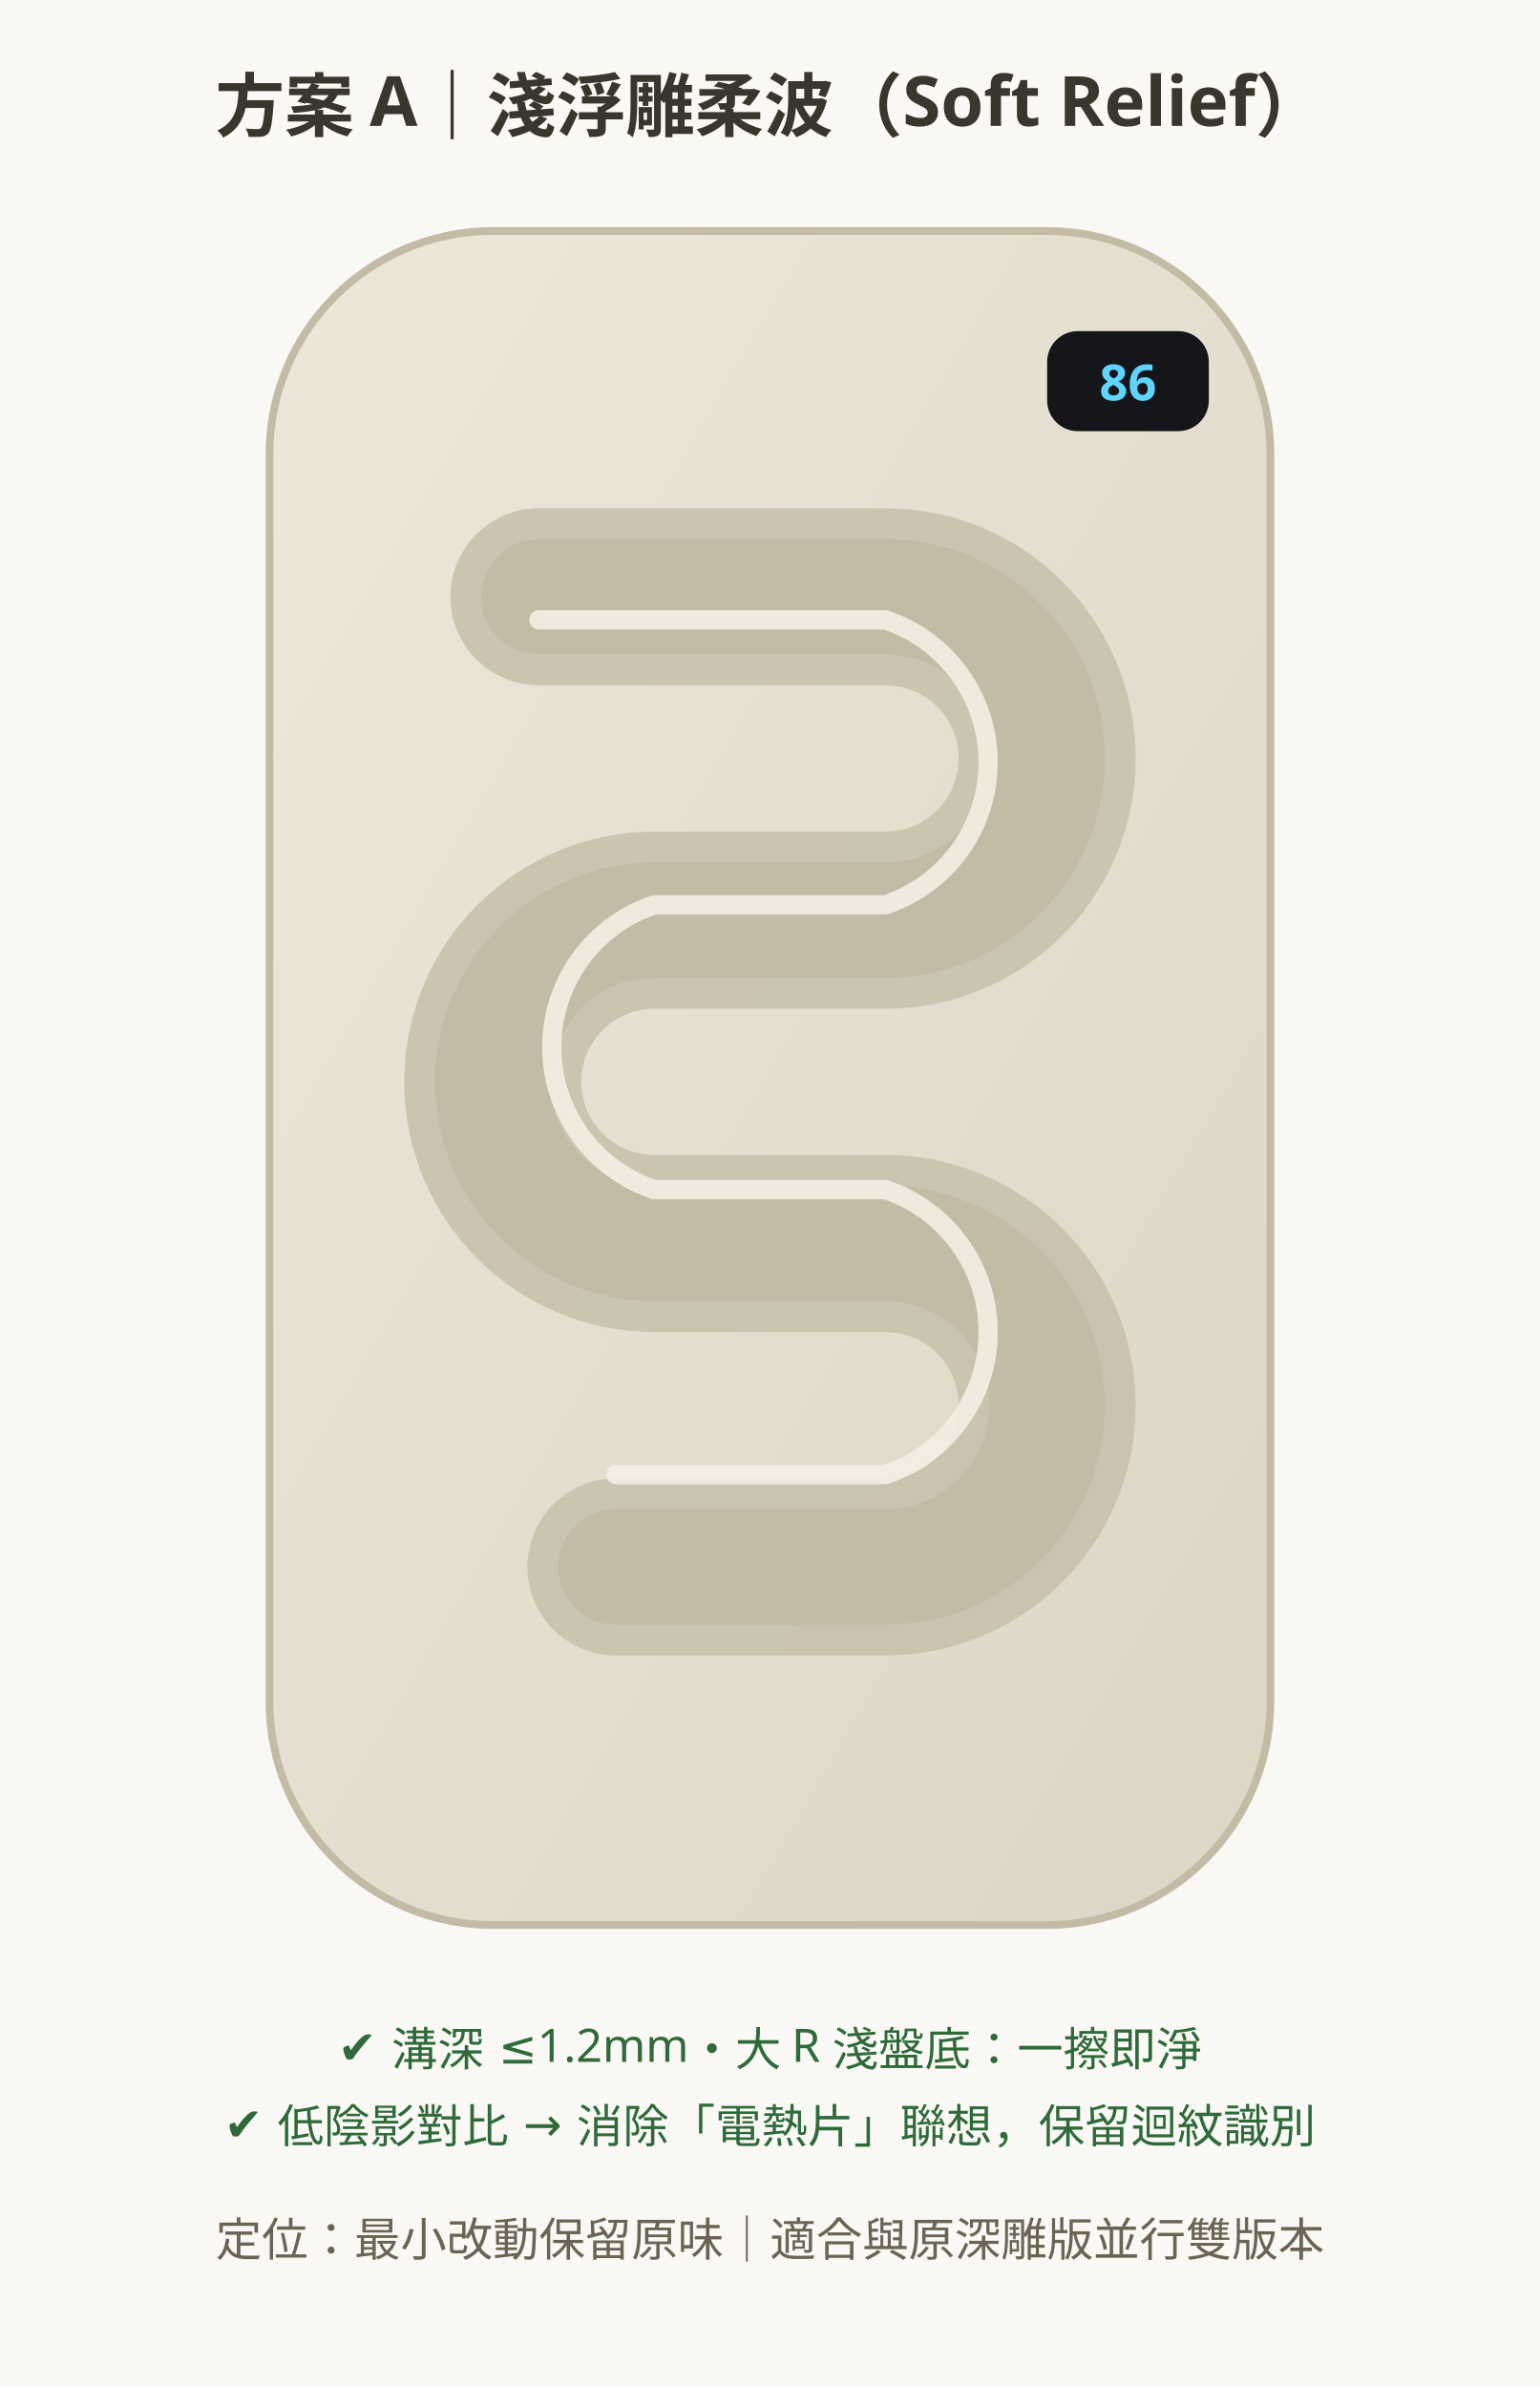
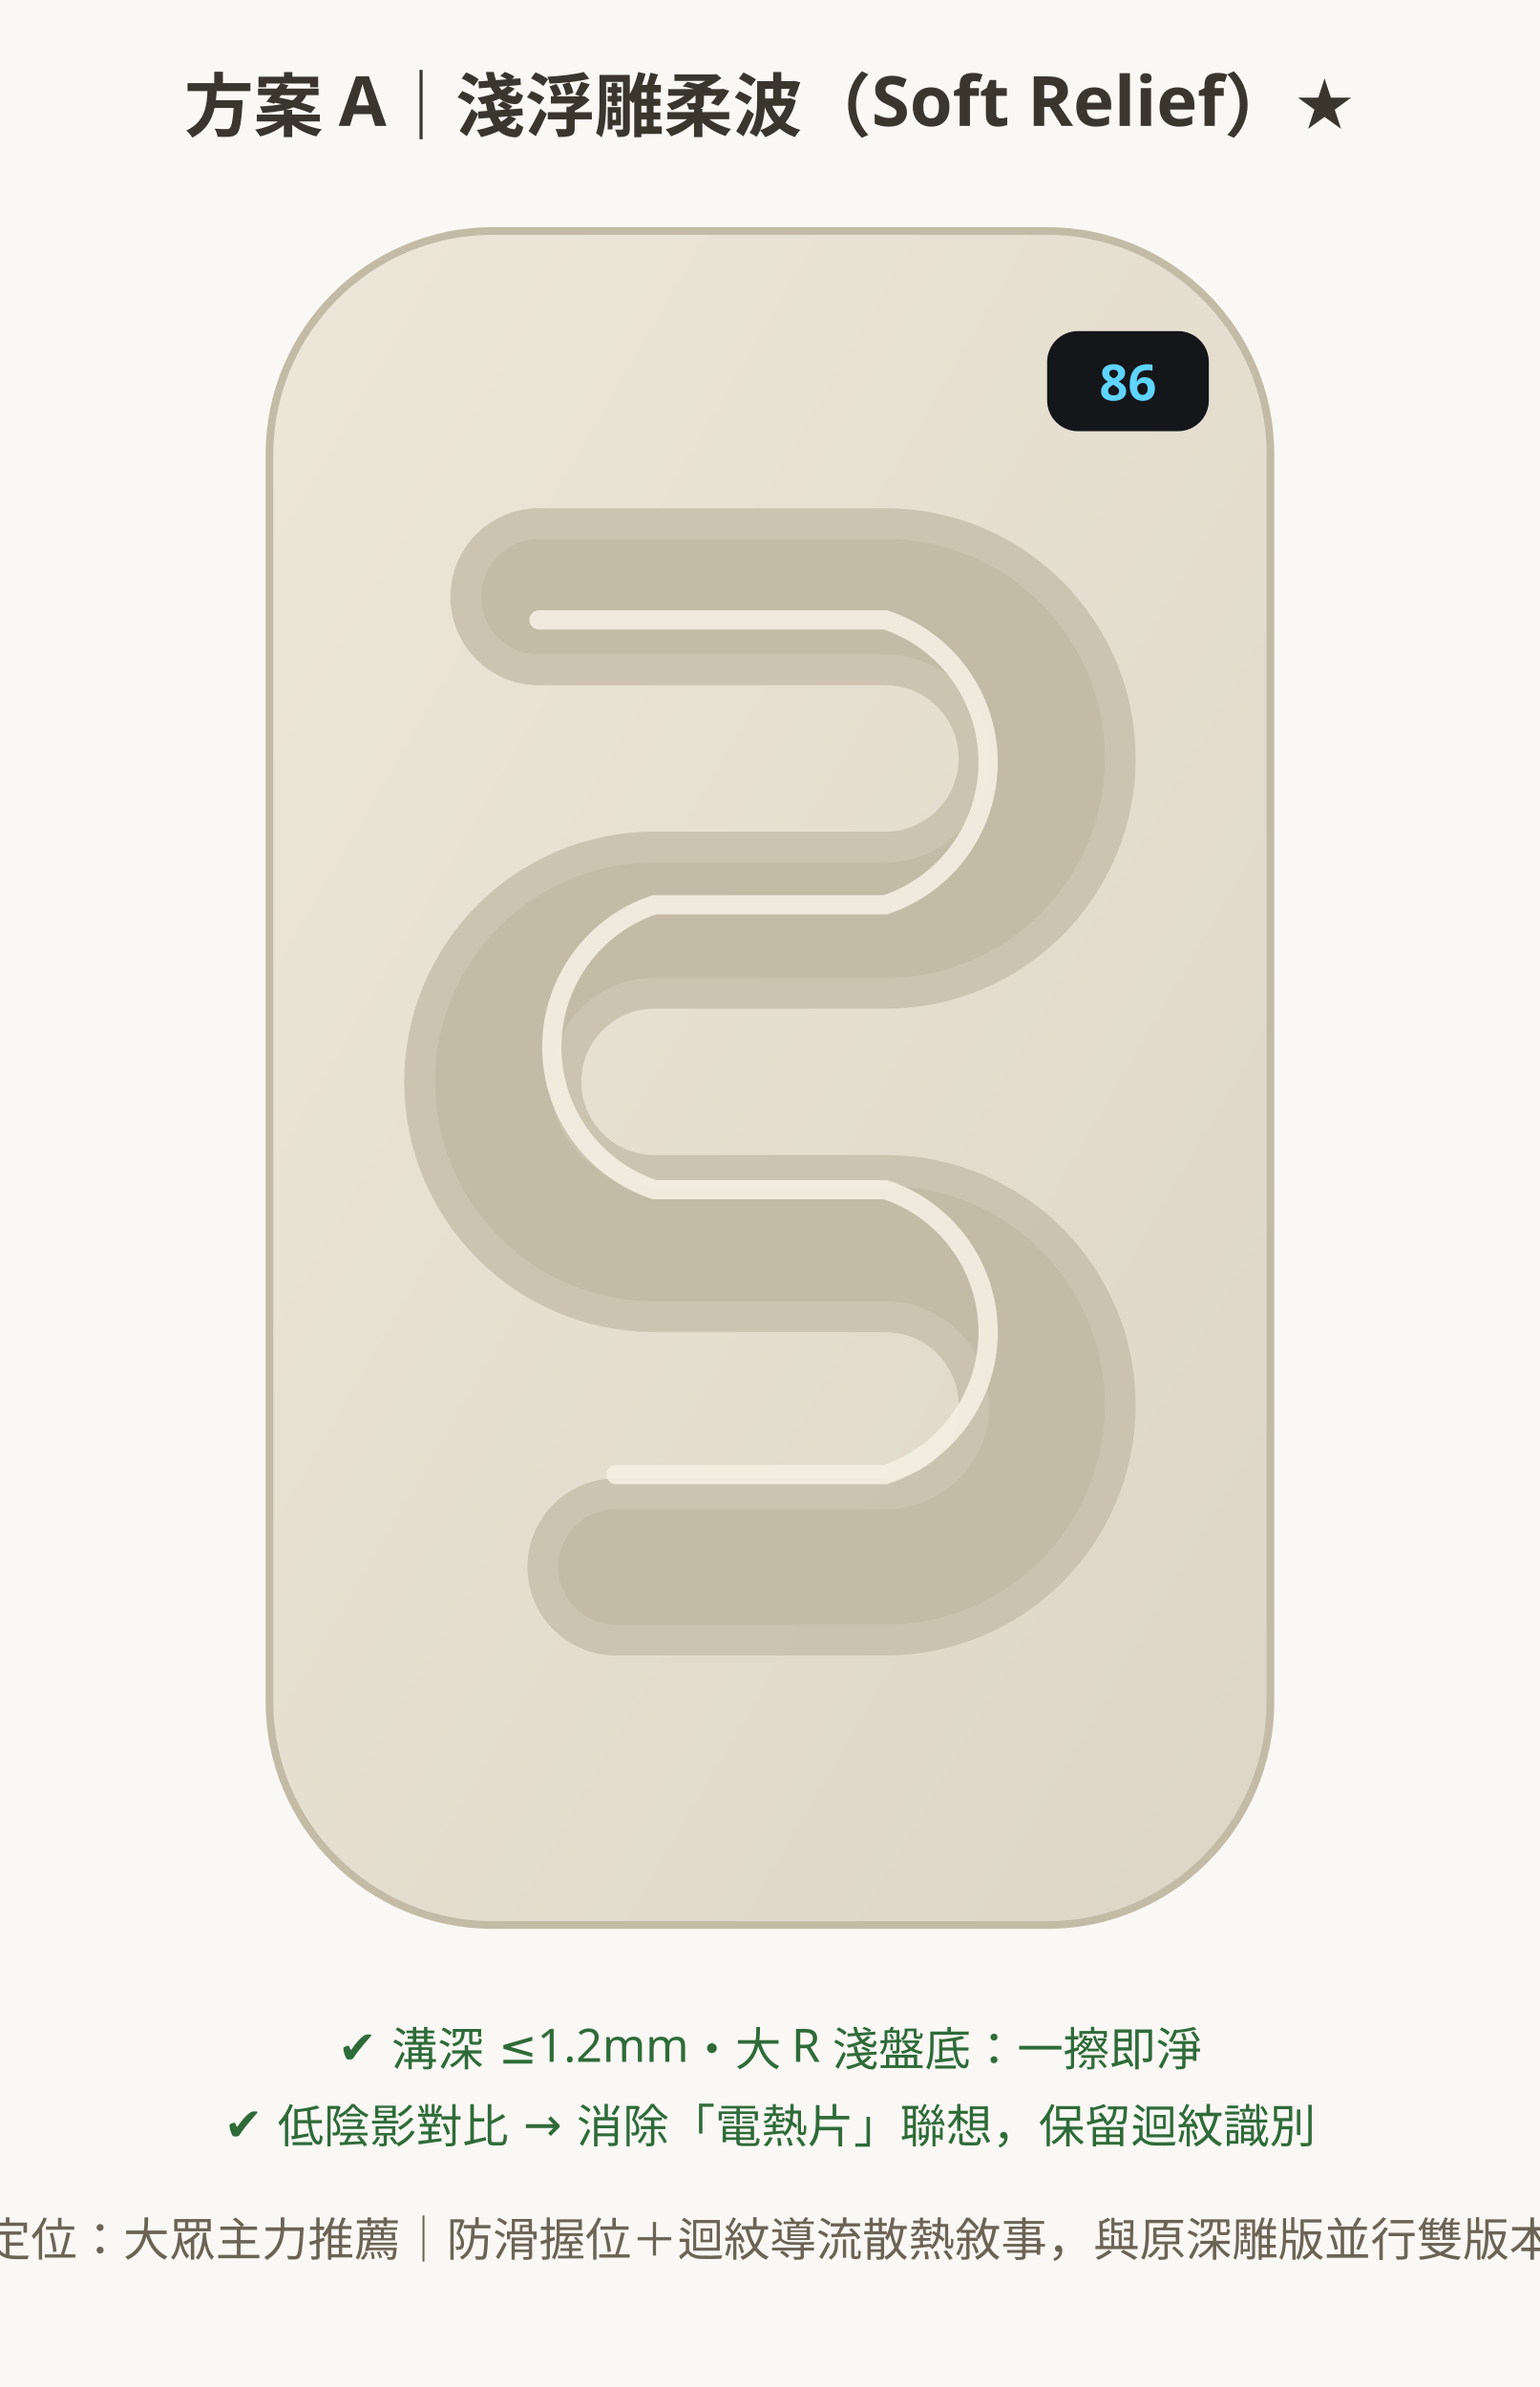
<svg xmlns="http://www.w3.org/2000/svg" viewBox="0 0 400 620" font-family="'PingFang TC','Noto Sans TC',sans-serif">
  <defs>
    <linearGradient id="bodyA" x1="0" y1="0" x2="1" y2="1">
      <stop offset="0" stop-color="#EDE7DA" />
      <stop offset="1" stop-color="#DDD6C6" />
    </linearGradient>
  </defs>
  <rect width="400" height="620" fill="#FAF8F4" />
-   <text x="200" y="34" text-anchor="middle" font-size="18" font-weight="700" fill="#3A362E">方案 A｜淺浮雕柔波（Soft Relief）</text>
+   <text x="200" y="34" text-anchor="middle" font-size="18" font-weight="700" fill="#3A362E">方案 A｜淺浮雕柔波（Soft Relief）★</text>
  <rect x="70" y="60" width="260" height="440" rx="58" fill="url(#bodyA)" stroke="#C4BBA6" stroke-width="2" />
  <g fill="none" stroke-linecap="round">
    <path d="M140,155 H230 a42,42 0 0 1 0,84 H170 a42,42 0 0 0 0,84 H230 a42,42 0 0 1 0,84 H160" stroke="#C9C1AD" stroke-width="46" opacity="0.9" />
    <path d="M140,155 H230 a42,42 0 0 1 0,84 H170 a42,42 0 0 0 0,84 H230 a42,42 0 0 1 0,84 H160" stroke="#BDB49E" stroke-width="30" opacity="0.55" />
    <path d="M140,161 H230 a39,39 0 0 1 0,74 H170 a39,39 0 0 0 0,74 H230 a39,39 0 0 1 0,74 H160" stroke="#F4EFE3" stroke-width="5" opacity="0.9" />
  </g>
  <rect x="272" y="86" width="42" height="26" rx="8" fill="#14161A" />
  <text x="293" y="104" text-anchor="middle" font-size="13" font-weight="700" fill="#5FD4FF">86</text>
  <g font-size="12" fill="#2F6B3A">
    <text x="200" y="536" text-anchor="middle">✔ 溝深 ≤1.2mm・大 R 淺盤底：一擦即淨</text>
    <text x="200" y="556" text-anchor="middle">✔ 低陰影對比 → 消除「電熱片」聯想，保留迴紋識別</text>
  </g>
-   <text x="200" y="586" text-anchor="middle" font-size="12" fill="#6B6455">定位：最小改動保留原味｜適合與原深雕版並行雙版本</text>
+   <text x="200" y="586" text-anchor="middle" font-size="12" fill="#6B6455">定位：大眾主力推薦｜防滑握位＋迴紋導流散熱敘事，與原深雕版並行雙版本</text>
</svg>
